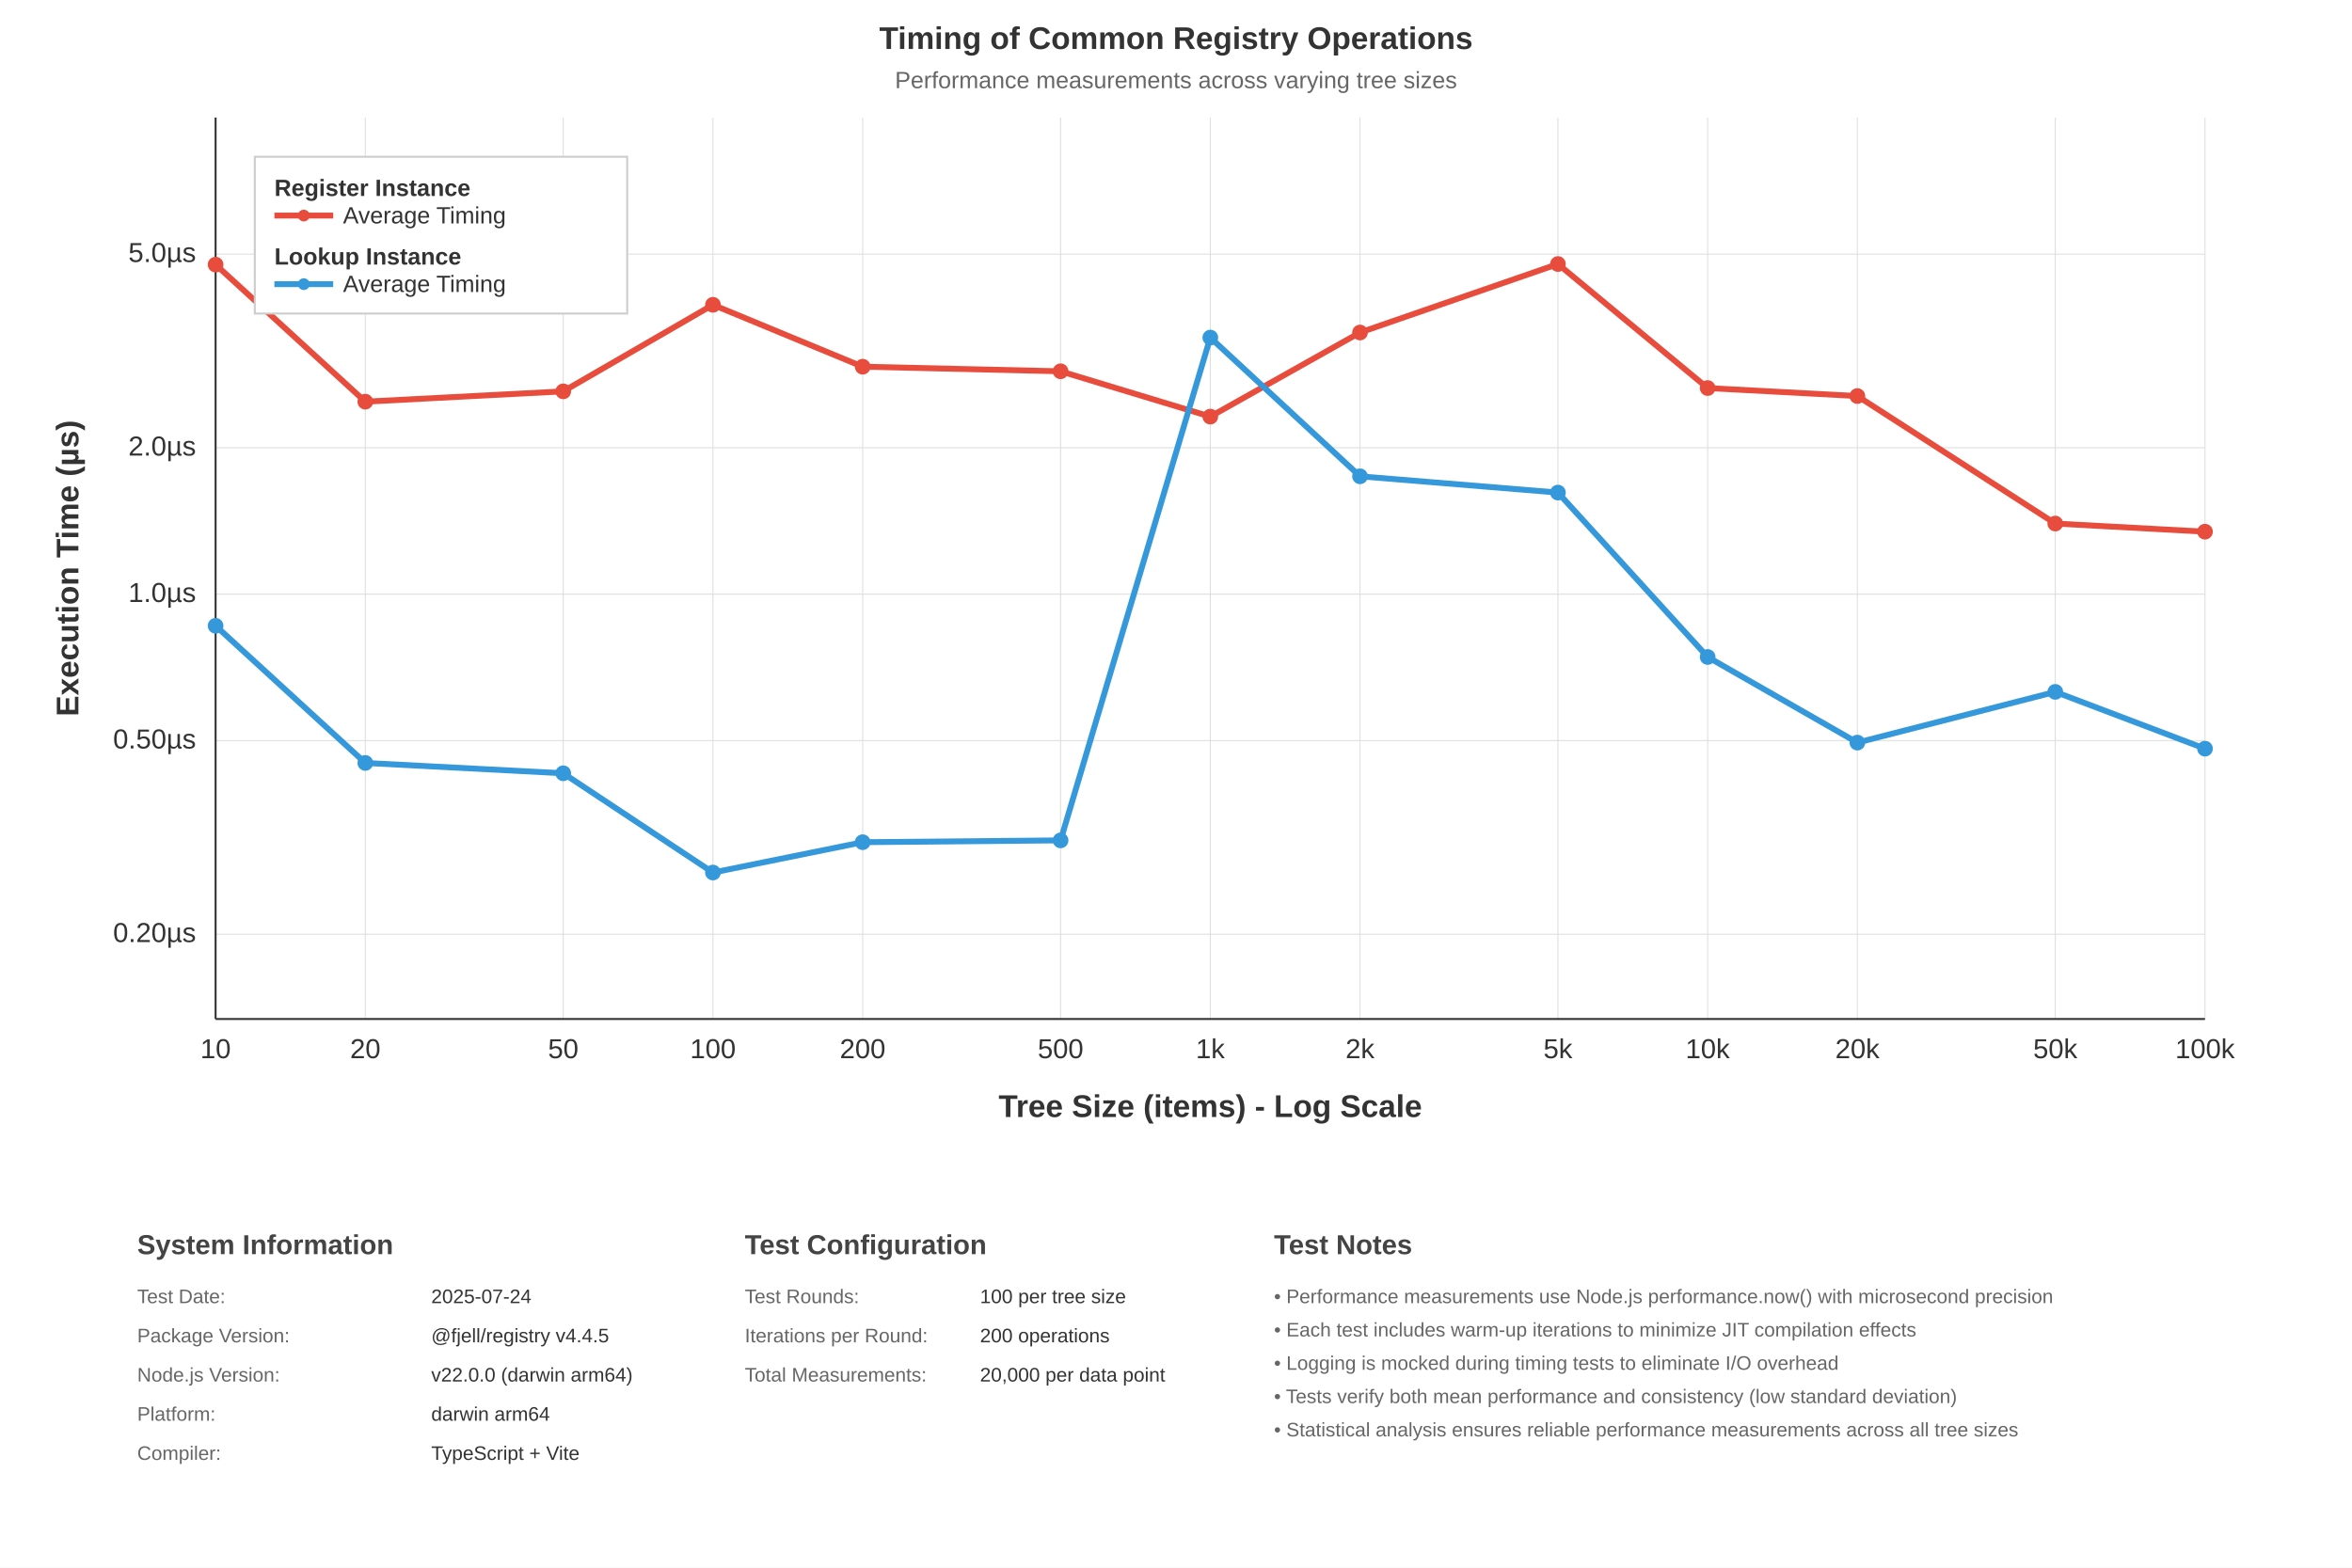
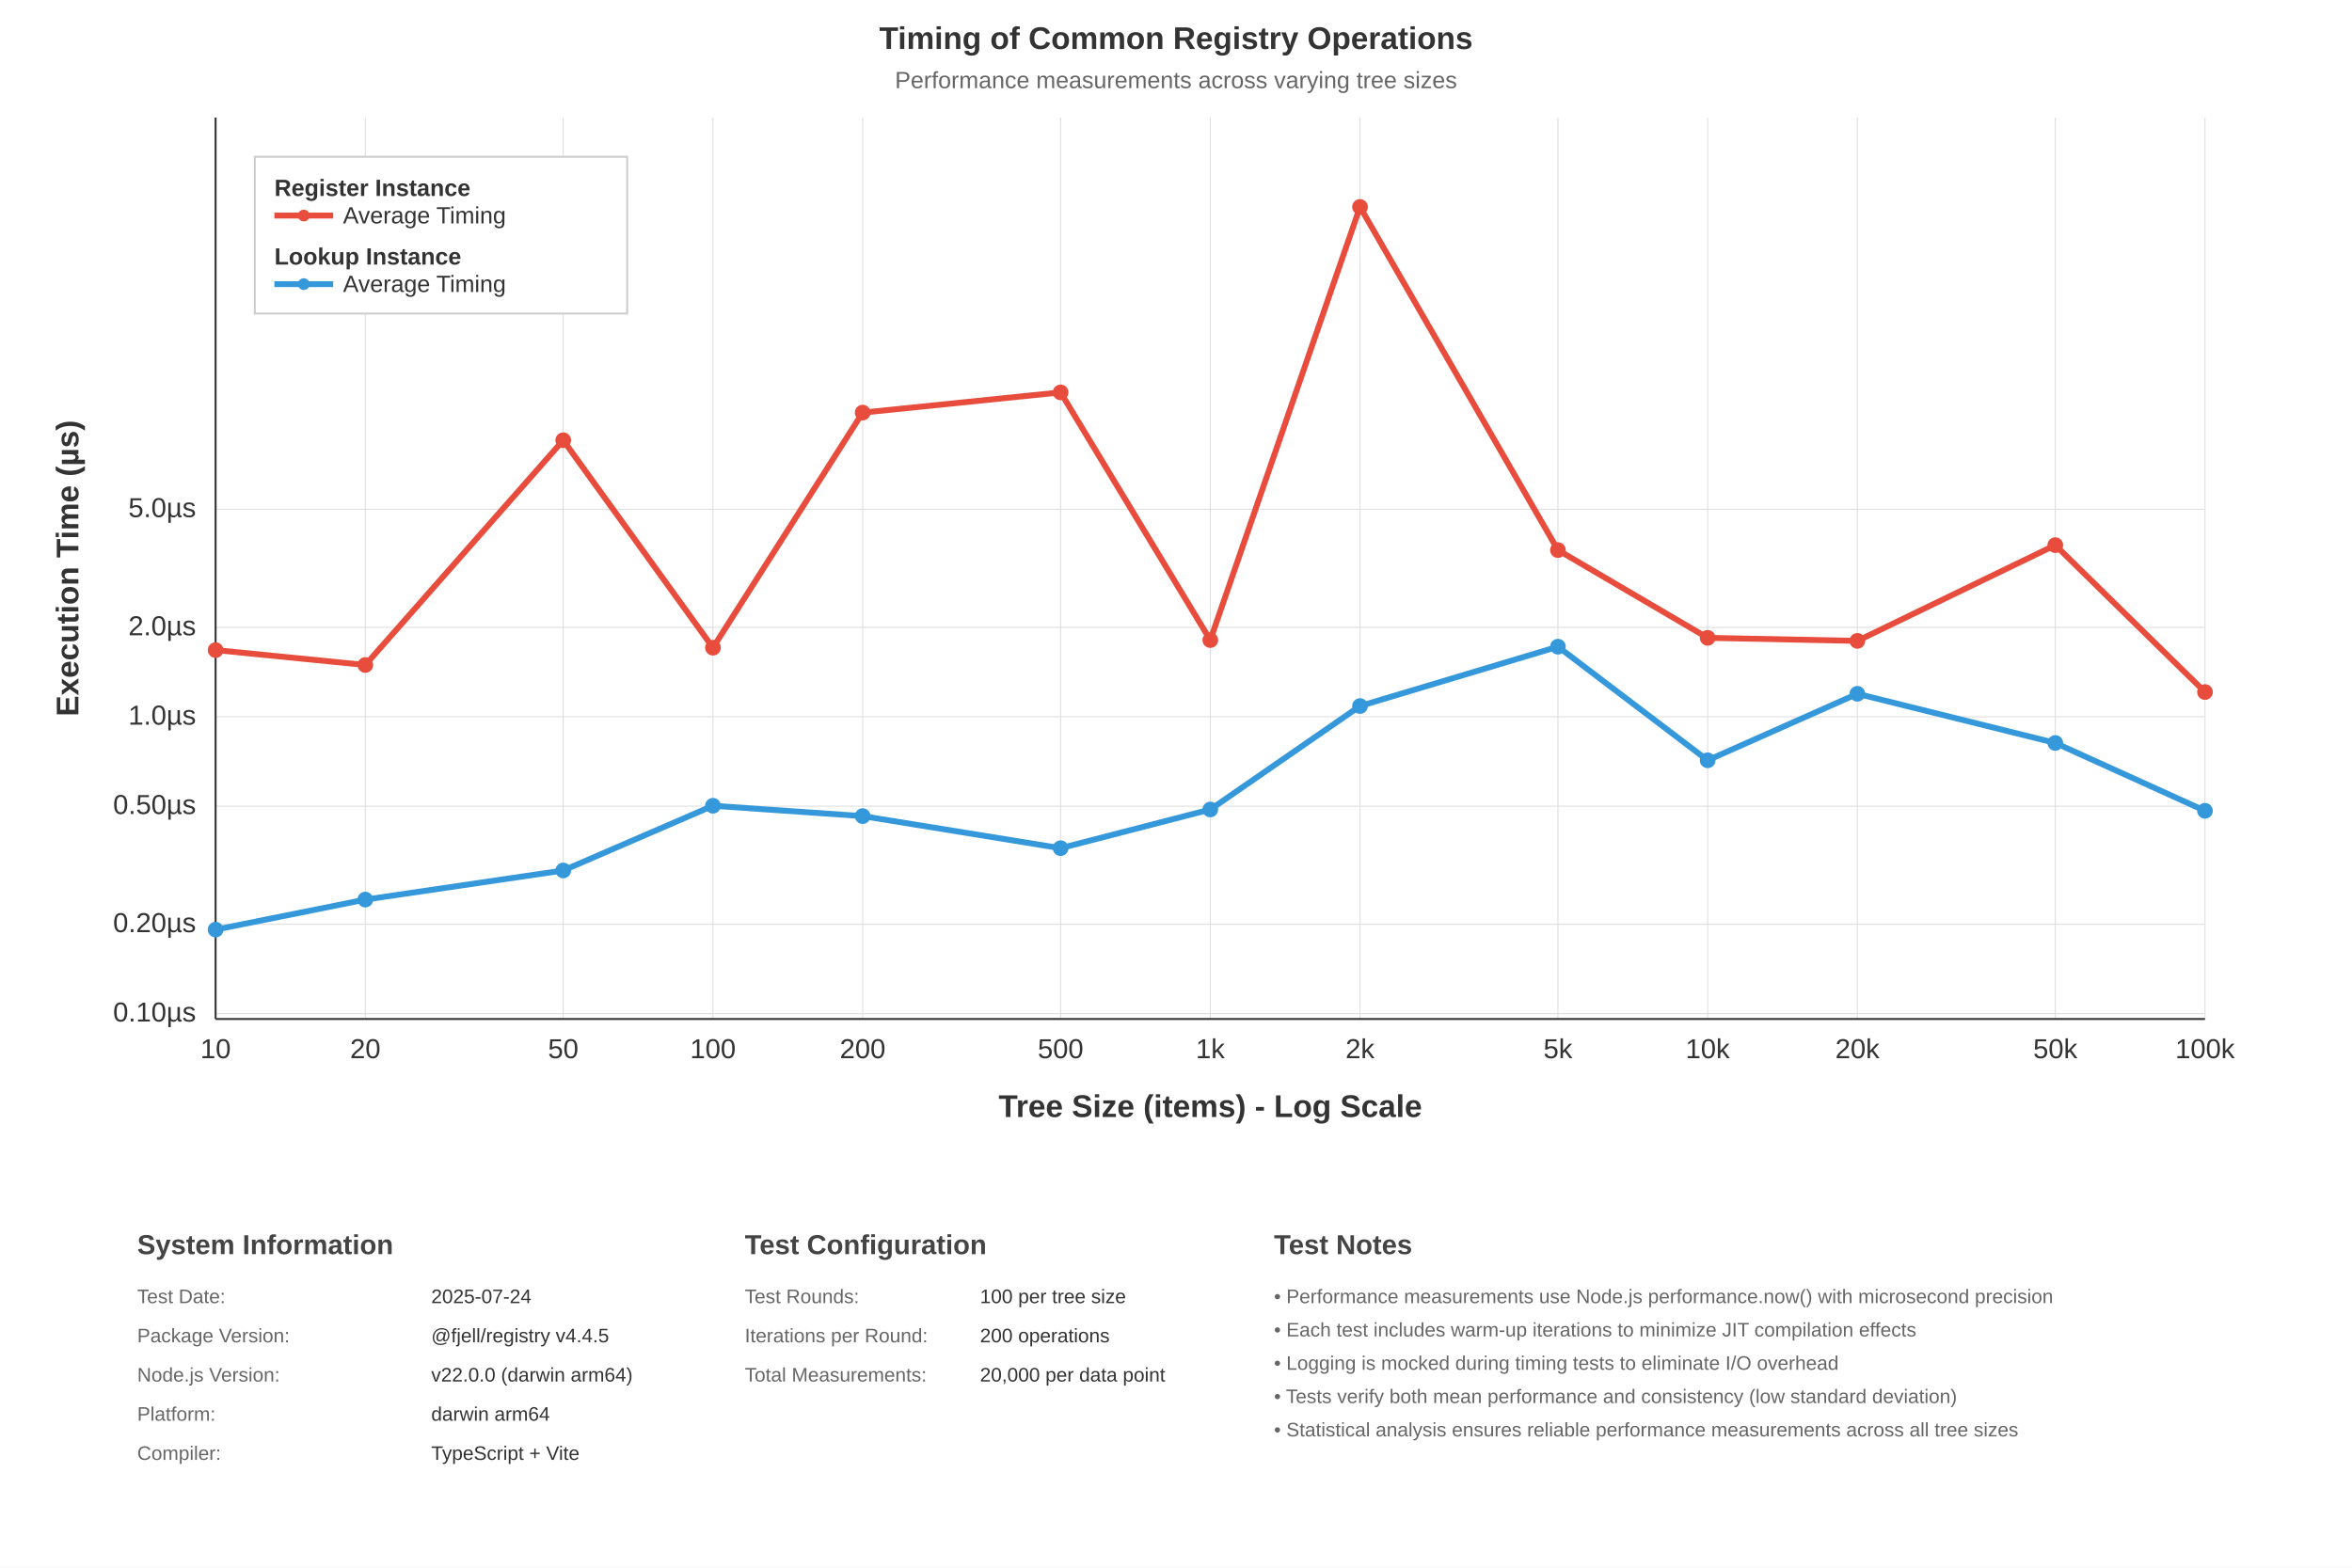
<svg xmlns="http://www.w3.org/2000/svg" width="1200" height="800">
  <style>
    .axis { stroke: #333; stroke-width: 1; }
    .grid { stroke: #ddd; stroke-width: 0.5; }
    .label { font-family: Arial, sans-serif; font-size: 14px; fill: #333; }
    .title { font-family: Arial, sans-serif; font-size: 16px; font-weight: bold; fill: #333; }
    .subtitle { font-family: Arial, sans-serif; font-size: 12px; fill: #666; }
    .register-mean { stroke: #e74c3c; stroke-width: 3; fill: none; }
    .lookup-mean { stroke: #3498db; stroke-width: 3; fill: none; }
    .register-band { fill: rgba(231, 76, 60, 0.2); stroke: #e74c3c; stroke-width: 1; }
    .lookup-band { fill: rgba(52, 152, 219, 0.2); stroke: #3498db; stroke-width: 1; }
    .register-dot { fill: #e74c3c; }
    .lookup-dot { fill: #3498db; }
    .legend { font-family: Arial, sans-serif; font-size: 12px; fill: #333; }
    .axis-title { font-family: Arial, sans-serif; font-size: 16px; font-weight: bold; fill: #333; }
    .metadata-title { font-family: Arial, sans-serif; font-size: 14px; font-weight: bold; fill: #333; }
    .metadata-section { font-family: Arial, sans-serif; font-size: 14px; font-weight: bold; fill: #444; }
    .metadata-label { font-family: Arial, sans-serif; font-size: 10px; fill: #666; }
    .metadata-value { font-family: Arial, sans-serif; font-size: 10px; fill: #333; }
  </style>
  <rect width="1200" height="800" fill="white" />
  <text x="600" y="25" text-anchor="middle" class="title">Timing of Common Registry Operations</text>
  <text x="600" y="45" text-anchor="middle" class="subtitle">Performance measurements across varying tree sizes</text>
  <g transform="translate(110,60)">
-     <line x1="0" y1="416.731" x2="1015" y2="416.731" class="grid" />
-     <text x="-10" y="420.731" text-anchor="end" class="label">0.20µs</text>
-     <line x1="0" y1="317.938" x2="1015" y2="317.938" class="grid" />
-     <text x="-10" y="321.938" text-anchor="end" class="label">0.50µs</text>
-     <line x1="0" y1="243.204" x2="1015" y2="243.204" class="grid" />
-     <text x="-10" y="247.204" text-anchor="end" class="label">1.0µs</text>
-     <line x1="0" y1="168.469" x2="1015" y2="168.469" class="grid" />
-     <text x="-10" y="172.469" text-anchor="end" class="label">2.0µs</text>
-     <line x1="0" y1="69.676" x2="1015" y2="69.676" class="grid" />
-     <text x="-10" y="73.676" text-anchor="end" class="label">5.0µs</text>
+     <line x1="0" y1="457.289" x2="1015" y2="457.289" class="grid" />
+     <text x="-10" y="461.289" text-anchor="end" class="label">0.10µs</text>
+     <line x1="0" y1="411.682" x2="1015" y2="411.682" class="grid" />
+     <text x="-10" y="415.682" text-anchor="end" class="label">0.20µs</text>
+     <line x1="0" y1="351.392" x2="1015" y2="351.392" class="grid" />
+     <text x="-10" y="355.392" text-anchor="end" class="label">0.50µs</text>
+     <line x1="0" y1="305.784" x2="1015" y2="305.784" class="grid" />
+     <text x="-10" y="309.784" text-anchor="end" class="label">1.0µs</text>
+     <line x1="0" y1="260.177" x2="1015" y2="260.177" class="grid" />
+     <text x="-10" y="264.177" text-anchor="end" class="label">2.0µs</text>
+     <line x1="0" y1="199.887" x2="1015" y2="199.887" class="grid" />
+     <text x="-10" y="203.887" text-anchor="end" class="label">5.0µs</text>
    <line x1="0" y1="0" x2="0" y2="460" class="grid" />
    <text x="0" y="480" text-anchor="middle" class="label">10</text>
    <line x1="76.386" y1="0" x2="76.386" y2="460" class="grid" />
    <text x="76.386" y="480" text-anchor="middle" class="label">20</text>
    <line x1="177.364" y1="0" x2="177.364" y2="460" class="grid" />
    <text x="177.364" y="480" text-anchor="middle" class="label">50</text>
    <line x1="253.75" y1="0" x2="253.75" y2="460" class="grid" />
    <text x="253.75" y="480" text-anchor="middle" class="label">100</text>
    <line x1="330.136" y1="0" x2="330.136" y2="460" class="grid" />
    <text x="330.136" y="480" text-anchor="middle" class="label">200</text>
    <line x1="431.114" y1="0" x2="431.114" y2="460" class="grid" />
    <text x="431.114" y="480" text-anchor="middle" class="label">500</text>
    <line x1="507.5" y1="0" x2="507.5" y2="460" class="grid" />
    <text x="507.5" y="480" text-anchor="middle" class="label">1k</text>
    <line x1="583.886" y1="0" x2="583.886" y2="460" class="grid" />
    <text x="583.886" y="480" text-anchor="middle" class="label">2k</text>
    <line x1="684.864" y1="0" x2="684.864" y2="460" class="grid" />
    <text x="684.864" y="480" text-anchor="middle" class="label">5k</text>
    <line x1="761.25" y1="0" x2="761.25" y2="460" class="grid" />
    <text x="761.25" y="480" text-anchor="middle" class="label">10k</text>
    <line x1="837.636" y1="0" x2="837.636" y2="460" class="grid" />
    <text x="837.636" y="480" text-anchor="middle" class="label">20k</text>
    <line x1="938.614" y1="0" x2="938.614" y2="460" class="grid" />
    <text x="938.614" y="480" text-anchor="middle" class="label">50k</text>
    <line x1="1015" y1="0" x2="1015" y2="460" class="grid" />
    <text x="1015" y="480" text-anchor="middle" class="label">100k</text>
    <line x1="0" y1="0" x2="0" y2="460" class="axis" />
    <line x1="0" y1="460" x2="1015" y2="460" class="axis" />
    <text x="507.5" y="510" text-anchor="middle" class="axis-title">Tree Size (items) - Log Scale</text>
    <text transform="rotate(-90,-70,230)" x="-70" y="230" text-anchor="middle" class="axis-title">Execution Time (µs)</text>
-     <path d="M 0 75.035 L 76.386 144.974 L 177.364 139.713 L 253.75 95.536 L 330.136 127.125 L 431.114 129.47 L 507.5 152.603 L 583.886 109.684 L 684.864 74.734 L 761.25 138.026 L 837.636 142.1 L 938.614 207.174 L 1015 211.316" class="register-mean" />
-     <path d="M 0 259.347 L 76.386 329.335 L 177.364 334.607 L 253.75 385.266 L 330.136 369.779 L 431.114 368.853 L 507.5 112.267 L 583.886 183.066 L 684.864 191.367 L 761.25 275.266 L 837.636 318.955 L 938.614 293.072 L 1015 322.05" class="lookup-mean" />
-     <circle cx="0" cy="75.035" r="4" class="register-dot" />
-     <circle cx="76.386" cy="144.974" r="4" class="register-dot" />
-     <circle cx="177.364" cy="139.713" r="4" class="register-dot" />
-     <circle cx="253.75" cy="95.536" r="4" class="register-dot" />
-     <circle cx="330.136" cy="127.125" r="4" class="register-dot" />
-     <circle cx="431.114" cy="129.47" r="4" class="register-dot" />
-     <circle cx="507.5" cy="152.603" r="4" class="register-dot" />
-     <circle cx="583.886" cy="109.684" r="4" class="register-dot" />
-     <circle cx="684.864" cy="74.734" r="4" class="register-dot" />
-     <circle cx="761.25" cy="138.026" r="4" class="register-dot" />
-     <circle cx="837.636" cy="142.1" r="4" class="register-dot" />
-     <circle cx="938.614" cy="207.174" r="4" class="register-dot" />
-     <circle cx="1015" cy="211.316" r="4" class="register-dot" />
-     <circle cx="0" cy="259.347" r="4" class="lookup-dot" />
-     <circle cx="76.386" cy="329.335" r="4" class="lookup-dot" />
-     <circle cx="177.364" cy="334.607" r="4" class="lookup-dot" />
-     <circle cx="253.75" cy="385.266" r="4" class="lookup-dot" />
-     <circle cx="330.136" cy="369.779" r="4" class="lookup-dot" />
-     <circle cx="431.114" cy="368.853" r="4" class="lookup-dot" />
-     <circle cx="507.5" cy="112.267" r="4" class="lookup-dot" />
-     <circle cx="583.886" cy="183.066" r="4" class="lookup-dot" />
-     <circle cx="684.864" cy="191.367" r="4" class="lookup-dot" />
-     <circle cx="761.25" cy="275.266" r="4" class="lookup-dot" />
-     <circle cx="837.636" cy="318.955" r="4" class="lookup-dot" />
-     <circle cx="938.614" cy="293.072" r="4" class="lookup-dot" />
-     <circle cx="1015" cy="322.05" r="4" class="lookup-dot" />
+     <path d="M 0 271.748 L 76.386 279.344 L 177.364 164.663 L 253.75 270.531 L 330.136 150.56 L 431.114 140.235 L 507.5 266.627 L 583.886 45.608 L 684.864 220.705 L 761.25 265.491 L 837.636 267.049 L 938.614 218.19 L 1015 293.153" class="register-mean" />
+     <path d="M 0 414.392 L 76.386 399.061 L 177.364 384.212 L 253.75 351.182 L 330.136 356.465 L 431.114 372.832 L 507.5 353.087 L 583.886 300.294 L 684.864 270.011 L 761.25 327.985 L 837.636 294.044 L 938.614 319.137 L 1015 353.761" class="lookup-mean" />
+     <circle cx="0" cy="271.748" r="4" class="register-dot" />
+     <circle cx="76.386" cy="279.344" r="4" class="register-dot" />
+     <circle cx="177.364" cy="164.663" r="4" class="register-dot" />
+     <circle cx="253.75" cy="270.531" r="4" class="register-dot" />
+     <circle cx="330.136" cy="150.56" r="4" class="register-dot" />
+     <circle cx="431.114" cy="140.235" r="4" class="register-dot" />
+     <circle cx="507.5" cy="266.627" r="4" class="register-dot" />
+     <circle cx="583.886" cy="45.608" r="4" class="register-dot" />
+     <circle cx="684.864" cy="220.705" r="4" class="register-dot" />
+     <circle cx="761.25" cy="265.491" r="4" class="register-dot" />
+     <circle cx="837.636" cy="267.049" r="4" class="register-dot" />
+     <circle cx="938.614" cy="218.19" r="4" class="register-dot" />
+     <circle cx="1015" cy="293.153" r="4" class="register-dot" />
+     <circle cx="0" cy="414.392" r="4" class="lookup-dot" />
+     <circle cx="76.386" cy="399.061" r="4" class="lookup-dot" />
+     <circle cx="177.364" cy="384.212" r="4" class="lookup-dot" />
+     <circle cx="253.75" cy="351.182" r="4" class="lookup-dot" />
+     <circle cx="330.136" cy="356.465" r="4" class="lookup-dot" />
+     <circle cx="431.114" cy="372.832" r="4" class="lookup-dot" />
+     <circle cx="507.5" cy="353.087" r="4" class="lookup-dot" />
+     <circle cx="583.886" cy="300.294" r="4" class="lookup-dot" />
+     <circle cx="684.864" cy="270.011" r="4" class="lookup-dot" />
+     <circle cx="761.25" cy="327.985" r="4" class="lookup-dot" />
+     <circle cx="837.636" cy="294.044" r="4" class="lookup-dot" />
+     <circle cx="938.614" cy="319.137" r="4" class="lookup-dot" />
+     <circle cx="1015" cy="353.761" r="4" class="lookup-dot" />
    <g transform="translate(20, 20)">
      <rect x="0" y="0" width="190" height="80" fill="white" stroke="#ccc" stroke-width="1" />
      <text x="10" y="20" class="legend" font-weight="bold">Register Instance</text>
      <line x1="10" y1="30" x2="40" y2="30" class="register-mean" />
      <circle cx="25" cy="30" r="3" class="register-dot" />
      <text x="45" y="34" class="legend">Average Timing</text>
      <text x="10" y="55" class="legend" font-weight="bold">Lookup Instance</text>
      <line x1="10" y1="65" x2="40" y2="65" class="lookup-mean" />
      <circle cx="25" cy="65" r="3" class="lookup-dot" />
      <text x="45" y="69" class="legend">Average Timing</text>
    </g>
  </g>
  <g transform="translate(50, 620)">
    <g transform="translate(20, 20)">
      <text x="0" y="0" class="metadata-section">System Information</text>
      <text x="0" y="25" class="metadata-label">Test Date:</text>
      <text x="150" y="25" class="metadata-value">2025-07-24</text>
      <text x="0" y="45" class="metadata-label">Package Version:</text>
      <text x="150" y="45" class="metadata-value">@fjell/registry v4.4.5</text>
      <text x="0" y="65" class="metadata-label">Node.js Version:</text>
      <text x="150" y="65" class="metadata-value">v22.0.0 (darwin arm64)</text>
      <text x="0" y="85" class="metadata-label">Platform:</text>
      <text x="150" y="85" class="metadata-value">darwin arm64</text>
      <text x="0" y="105" class="metadata-label">Compiler:</text>
      <text x="150" y="105" class="metadata-value">TypeScript + Vite</text>
    </g>
    <g transform="translate(330, 20)">
      <text x="0" y="0" class="metadata-section">Test Configuration</text>
      <text x="0" y="25" class="metadata-label">Test Rounds:</text>
      <text x="120" y="25" class="metadata-value">100 per tree size</text>
      <text x="0" y="45" class="metadata-label">Iterations per Round:</text>
      <text x="120" y="45" class="metadata-value">200 operations</text>
      <text x="0" y="65" class="metadata-label">Total Measurements:</text>
      <text x="120" y="65" class="metadata-value">20,000 per data point</text>
    </g>
    <g transform="translate(600, 20)">
      <text x="0" y="0" class="metadata-section">Test Notes</text>
      <text x="0" y="25" class="metadata-label">• Performance measurements use Node.js performance.now() with microsecond precision</text>
      <text x="0" y="42" class="metadata-label">• Each test includes warm-up iterations to minimize JIT compilation effects</text>
      <text x="0" y="59" class="metadata-label">• Logging is mocked during timing tests to eliminate I/O overhead</text>
      <text x="0" y="76" class="metadata-label">• Tests verify both mean performance and consistency (low standard deviation)</text>
      <text x="0" y="93" class="metadata-label">• Statistical analysis ensures reliable performance measurements across all tree sizes</text>
    </g>
  </g>
</svg>
